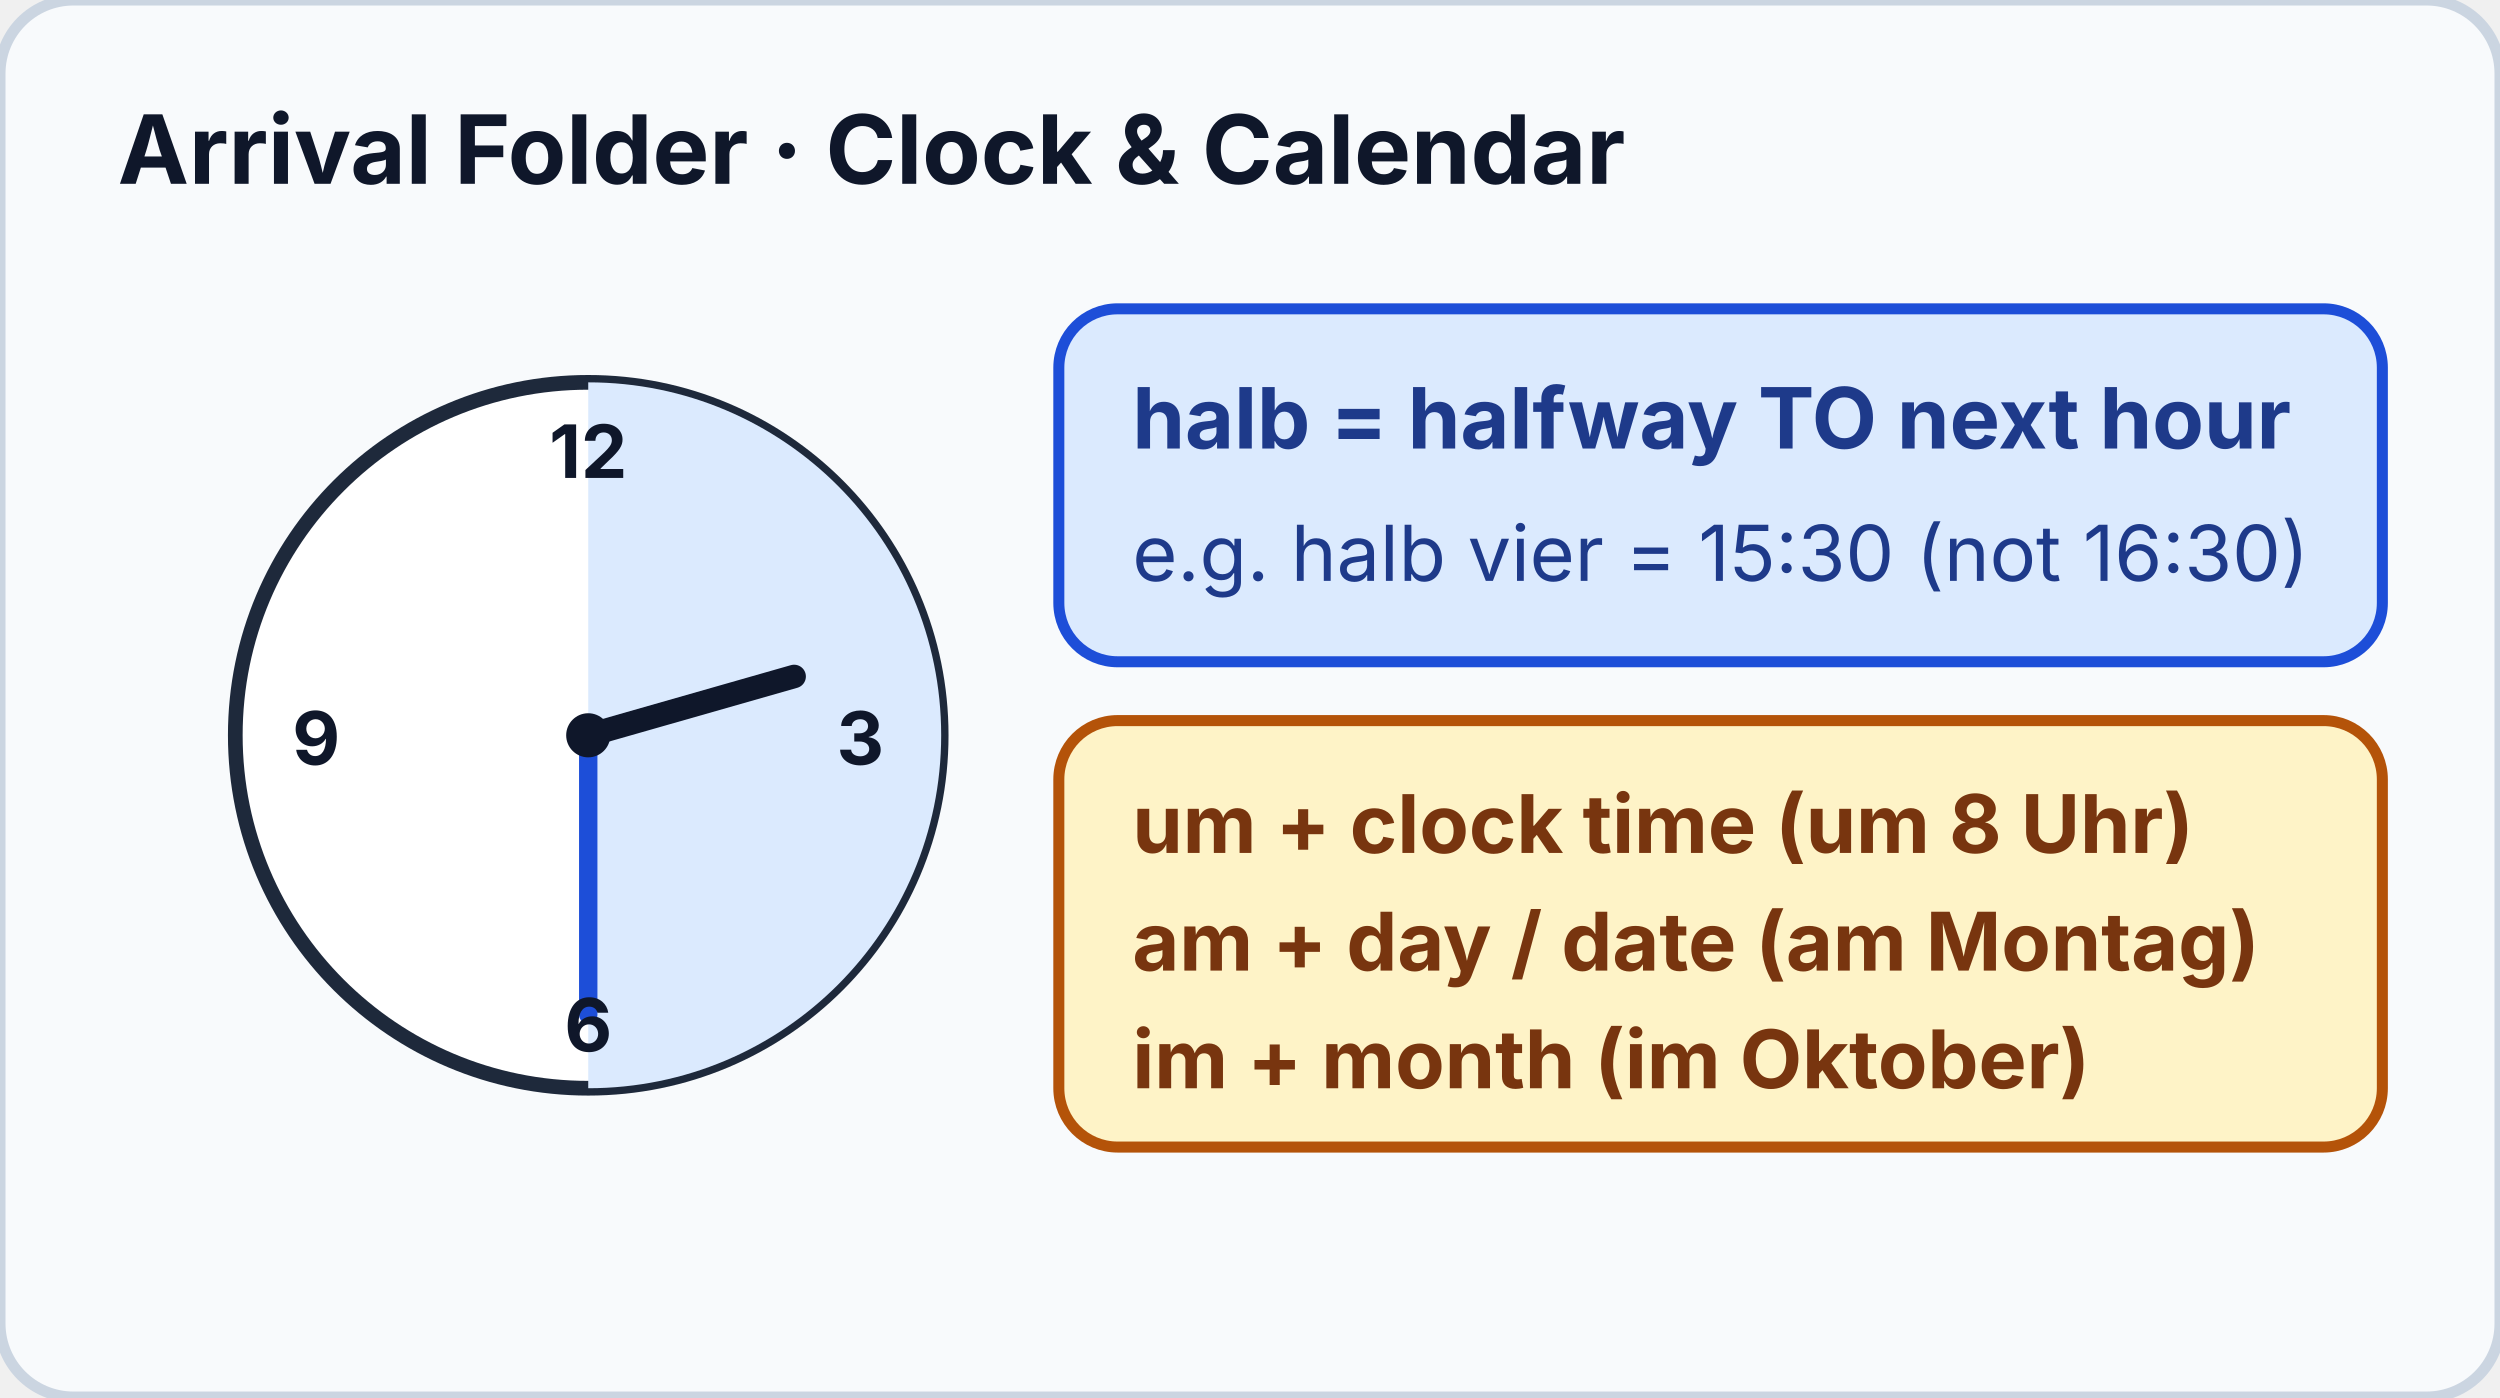
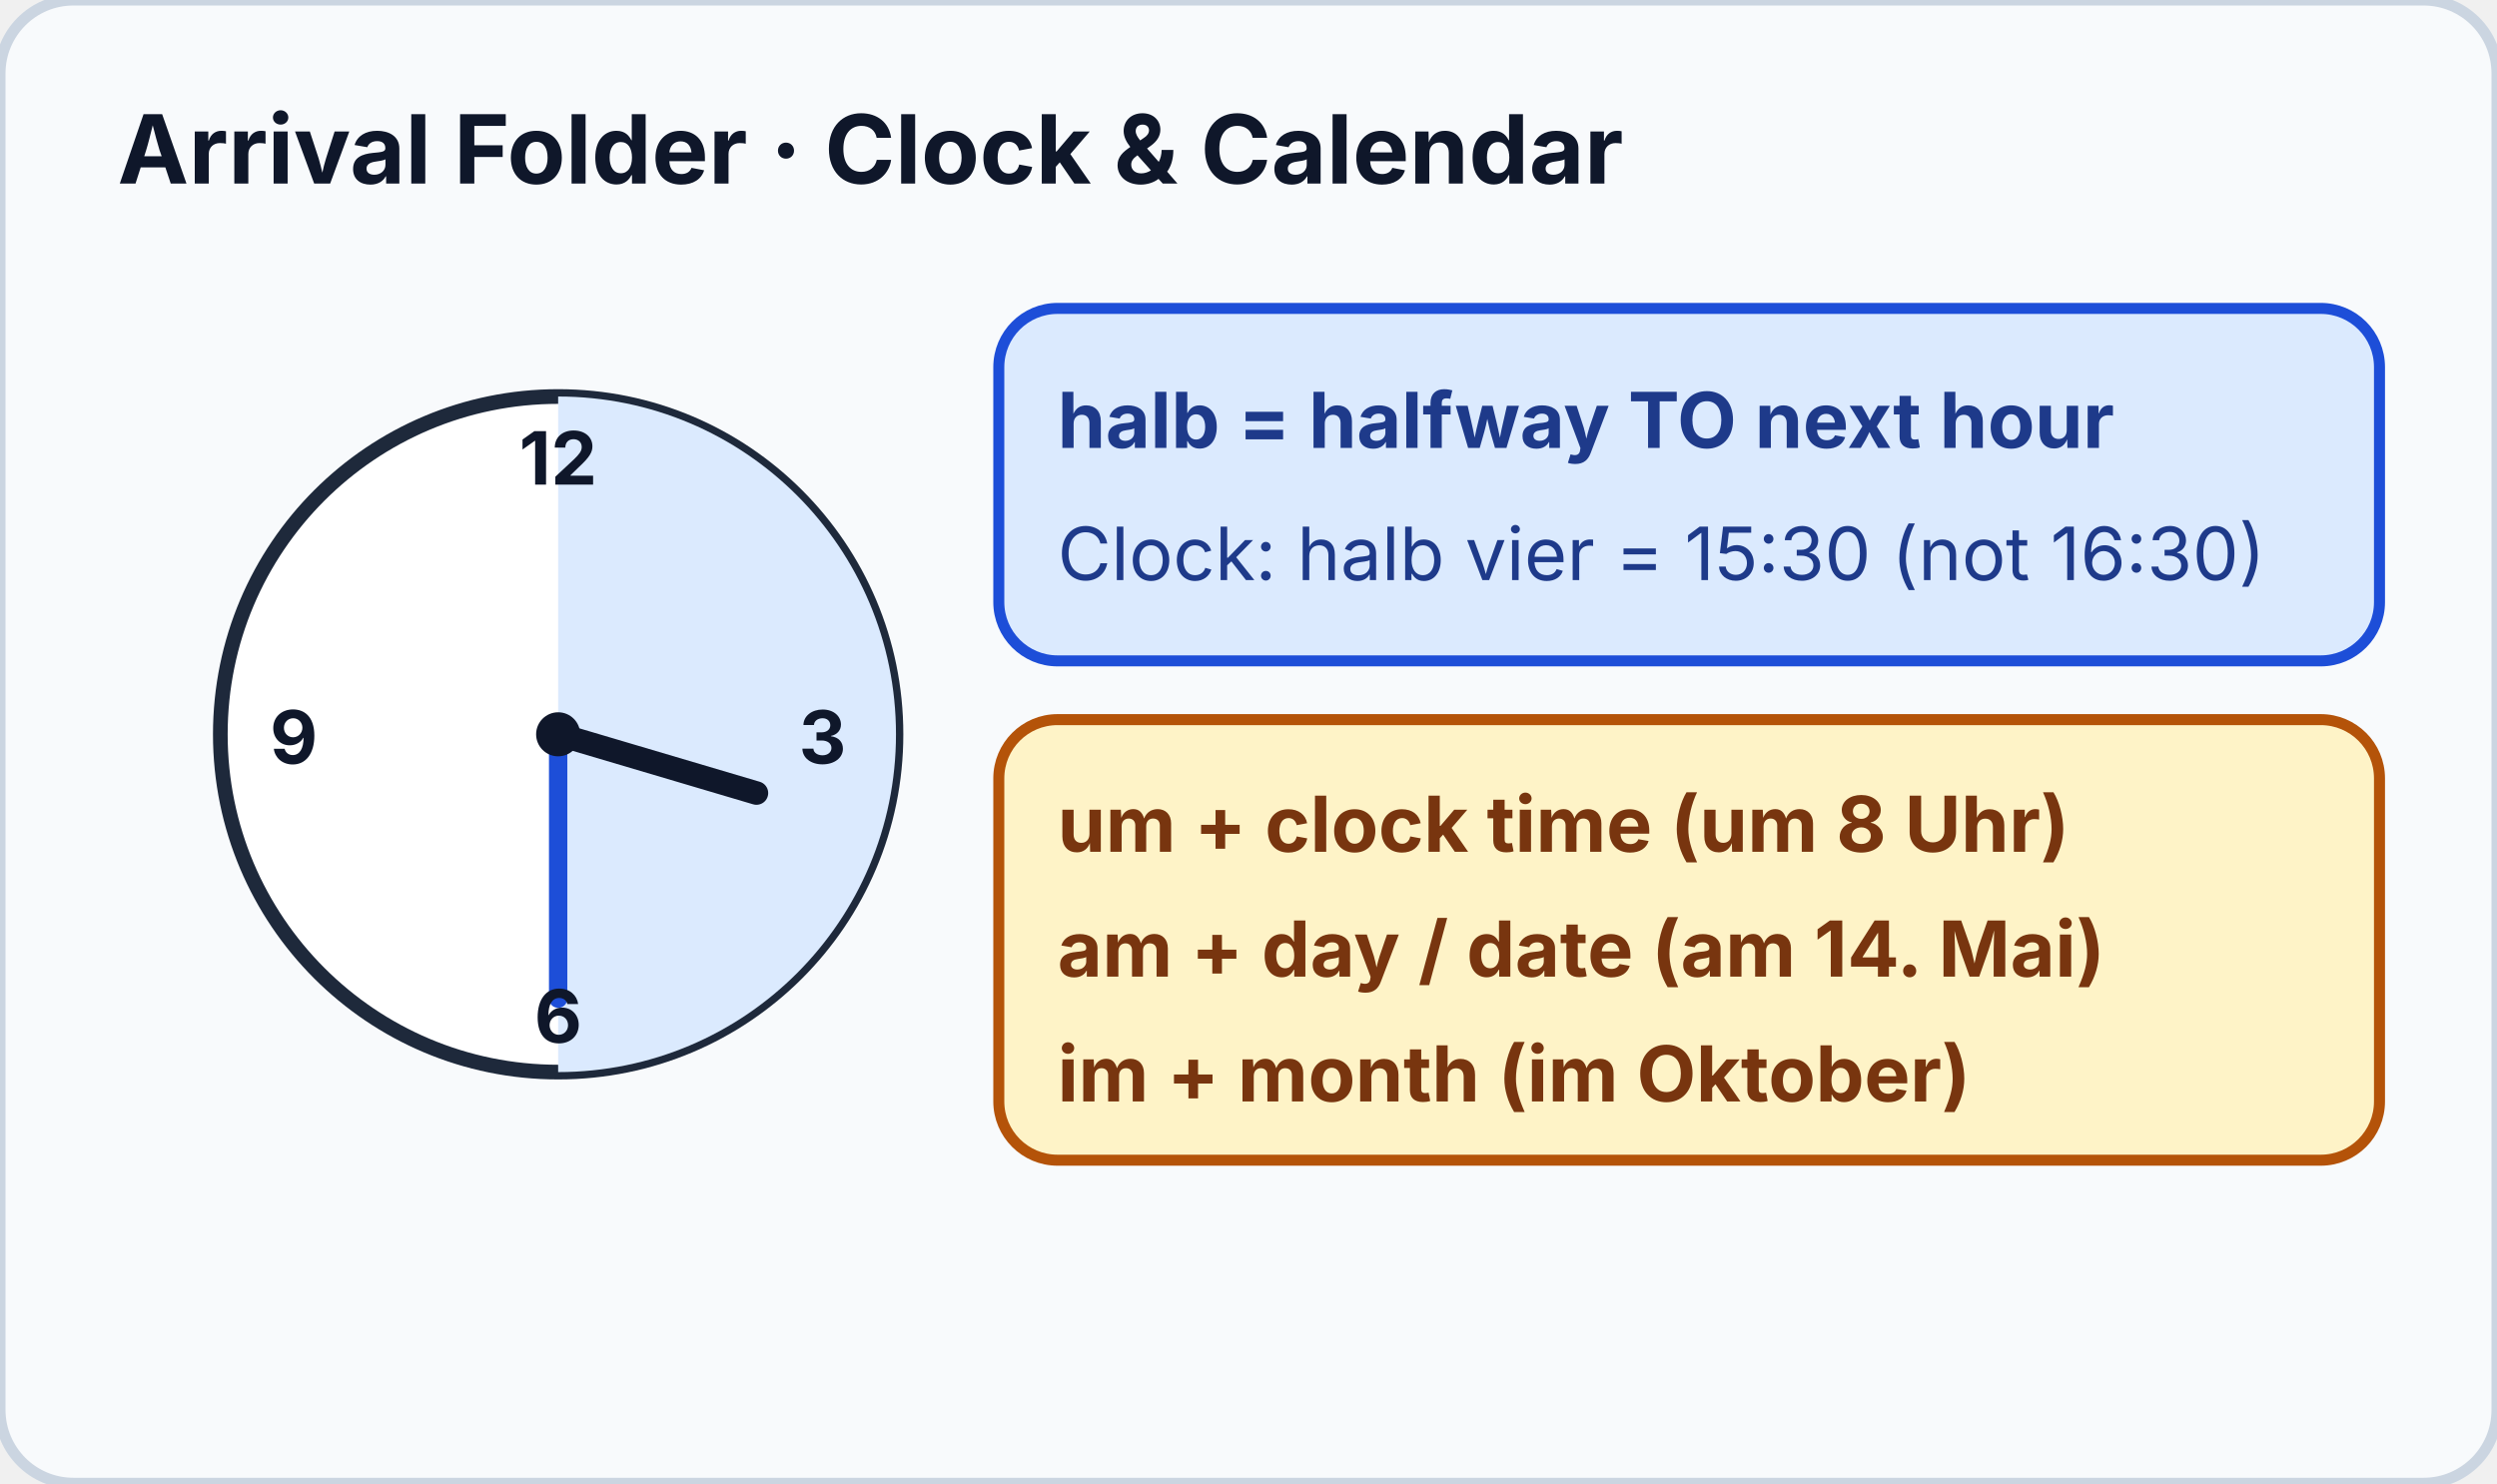
- <svg xmlns="http://www.w3.org/2000/svg" viewBox="0 0 340 190" role="img" aria-label="Analog clock showing 2:30 shaded toward 3:00 to explain German halb drei equals 14:30, plus time prepositions um for clock time, am for days, im for months">
-   <rect width="340" height="190" rx="10" fill="#f8fafc" stroke="#cbd5e1" stroke-width="1.5" />
+ <svg xmlns="http://www.w3.org/2000/svg" viewBox="0 0 340 202" role="img" aria-label="Analog clock showing 3:30 (halb vier) to explain German halb looking forward to the next hour, plus um for clock time, am for days and dates, im for months">
+   <rect width="340" height="202" rx="10" fill="#f8fafc" stroke="#cbd5e1" stroke-width="1.5" />
  <text x="16" y="25" font-family="system-ui, -apple-system, sans-serif" font-size="13" font-weight="700" fill="#0f172a">Arrival Folder · Clock &amp; Calendar</text>
-   <circle cx="80" cy="100" r="48" fill="#ffffff" stroke="#1e293b" stroke-width="2" />
-   <path d="M 80 100 L 80 52 A 48 48 0 0 1 80 148 Z" fill="#dbeafe" />
-   <line x1="80" y1="100" x2="108" y2="92" stroke="#0f172a" stroke-width="3.2" stroke-linecap="round" />
-   <line x1="80" y1="100" x2="80" y2="138" stroke="#1d4ed8" stroke-width="2.5" stroke-linecap="round" />
-   <circle cx="80" cy="100" r="3" fill="#0f172a" />
-   <text x="80" y="65" text-anchor="middle" font-family="system-ui, -apple-system, sans-serif" font-size="10" font-weight="700" fill="#0f172a">12</text>
-   <text x="117" y="104" text-anchor="middle" font-family="system-ui, -apple-system, sans-serif" font-size="10" font-weight="700" fill="#0f172a">3</text>
-   <text x="80" y="143" text-anchor="middle" font-family="system-ui, -apple-system, sans-serif" font-size="10" font-weight="700" fill="#0f172a">6</text>
-   <text x="43" y="104" text-anchor="middle" font-family="system-ui, -apple-system, sans-serif" font-size="10" font-weight="700" fill="#0f172a">9</text>
-   <rect x="144" y="42" width="180" height="48" rx="8" fill="#dbeafe" stroke="#1d4ed8" stroke-width="1.5" />
-   <text x="154" y="61" font-family="system-ui, -apple-system, sans-serif" font-size="11.5" font-weight="700" fill="#1e3a8a">halb = halfway TO next hour</text>
-   <text x="154" y="79" font-family="system-ui, -apple-system, sans-serif" font-size="10.5" fill="#1e3a8a">e.g. halb vier = 15:30 (not 16:30)</text>
-   <rect x="144" y="98" width="180" height="58" rx="8" fill="#fef3c7" stroke="#b45309" stroke-width="1.5" />
-   <text x="154" y="116" font-family="system-ui, -apple-system, sans-serif" font-size="11" font-weight="700" fill="#78350f">um + clock time (um 8 Uhr)</text>
-   <text x="154" y="132" font-family="system-ui, -apple-system, sans-serif" font-size="11" font-weight="700" fill="#78350f">am + day / date (am Montag)</text>
-   <text x="154" y="148" font-family="system-ui, -apple-system, sans-serif" font-size="11" font-weight="700" fill="#78350f">im + month (im Oktober)</text>
+   <circle cx="76" cy="100" r="46" fill="#ffffff" stroke="#1e293b" stroke-width="2" />
+   <path d="M 76 100 L 76 54 A 46 46 0 0 1 76 146 Z" fill="#dbeafe" />
+   <line x1="76" y1="100" x2="103" y2="108" stroke="#0f172a" stroke-width="3.2" stroke-linecap="round" />
+   <line x1="76" y1="100" x2="76" y2="136" stroke="#1d4ed8" stroke-width="2.5" stroke-linecap="round" />
+   <circle cx="76" cy="100" r="3" fill="#0f172a" />
+   <text x="76" y="66" text-anchor="middle" font-family="system-ui, -apple-system, sans-serif" font-size="10" font-weight="700" fill="#0f172a">12</text>
+   <text x="112" y="104" text-anchor="middle" font-family="system-ui, -apple-system, sans-serif" font-size="10" font-weight="700" fill="#0f172a">3</text>
+   <text x="76" y="142" text-anchor="middle" font-family="system-ui, -apple-system, sans-serif" font-size="10" font-weight="700" fill="#0f172a">6</text>
+   <text x="40" y="104" text-anchor="middle" font-family="system-ui, -apple-system, sans-serif" font-size="10" font-weight="700" fill="#0f172a">9</text>
+   <rect x="136" y="42" width="188" height="48" rx="8" fill="#dbeafe" stroke="#1d4ed8" stroke-width="1.5" />
+   <text x="144" y="61" font-family="system-ui, -apple-system, sans-serif" font-size="10.5" font-weight="700" fill="#1e3a8a">halb = halfway TO next hour</text>
+   <text x="144" y="79" font-family="system-ui, -apple-system, sans-serif" font-size="10" fill="#1e3a8a">Clock: halb vier = 15:30 (not 16:30)</text>
+   <rect x="136" y="98" width="188" height="60" rx="8" fill="#fef3c7" stroke="#b45309" stroke-width="1.5" />
+   <text x="144" y="116" font-family="system-ui, -apple-system, sans-serif" font-size="10.5" font-weight="700" fill="#78350f">um + clock time (um 8 Uhr)</text>
+   <text x="144" y="133" font-family="system-ui, -apple-system, sans-serif" font-size="10.5" font-weight="700" fill="#78350f">am + day / date (am 14. Mai)</text>
+   <text x="144" y="150" font-family="system-ui, -apple-system, sans-serif" font-size="10.5" font-weight="700" fill="#78350f">im + month (im Oktober)</text>
</svg>
